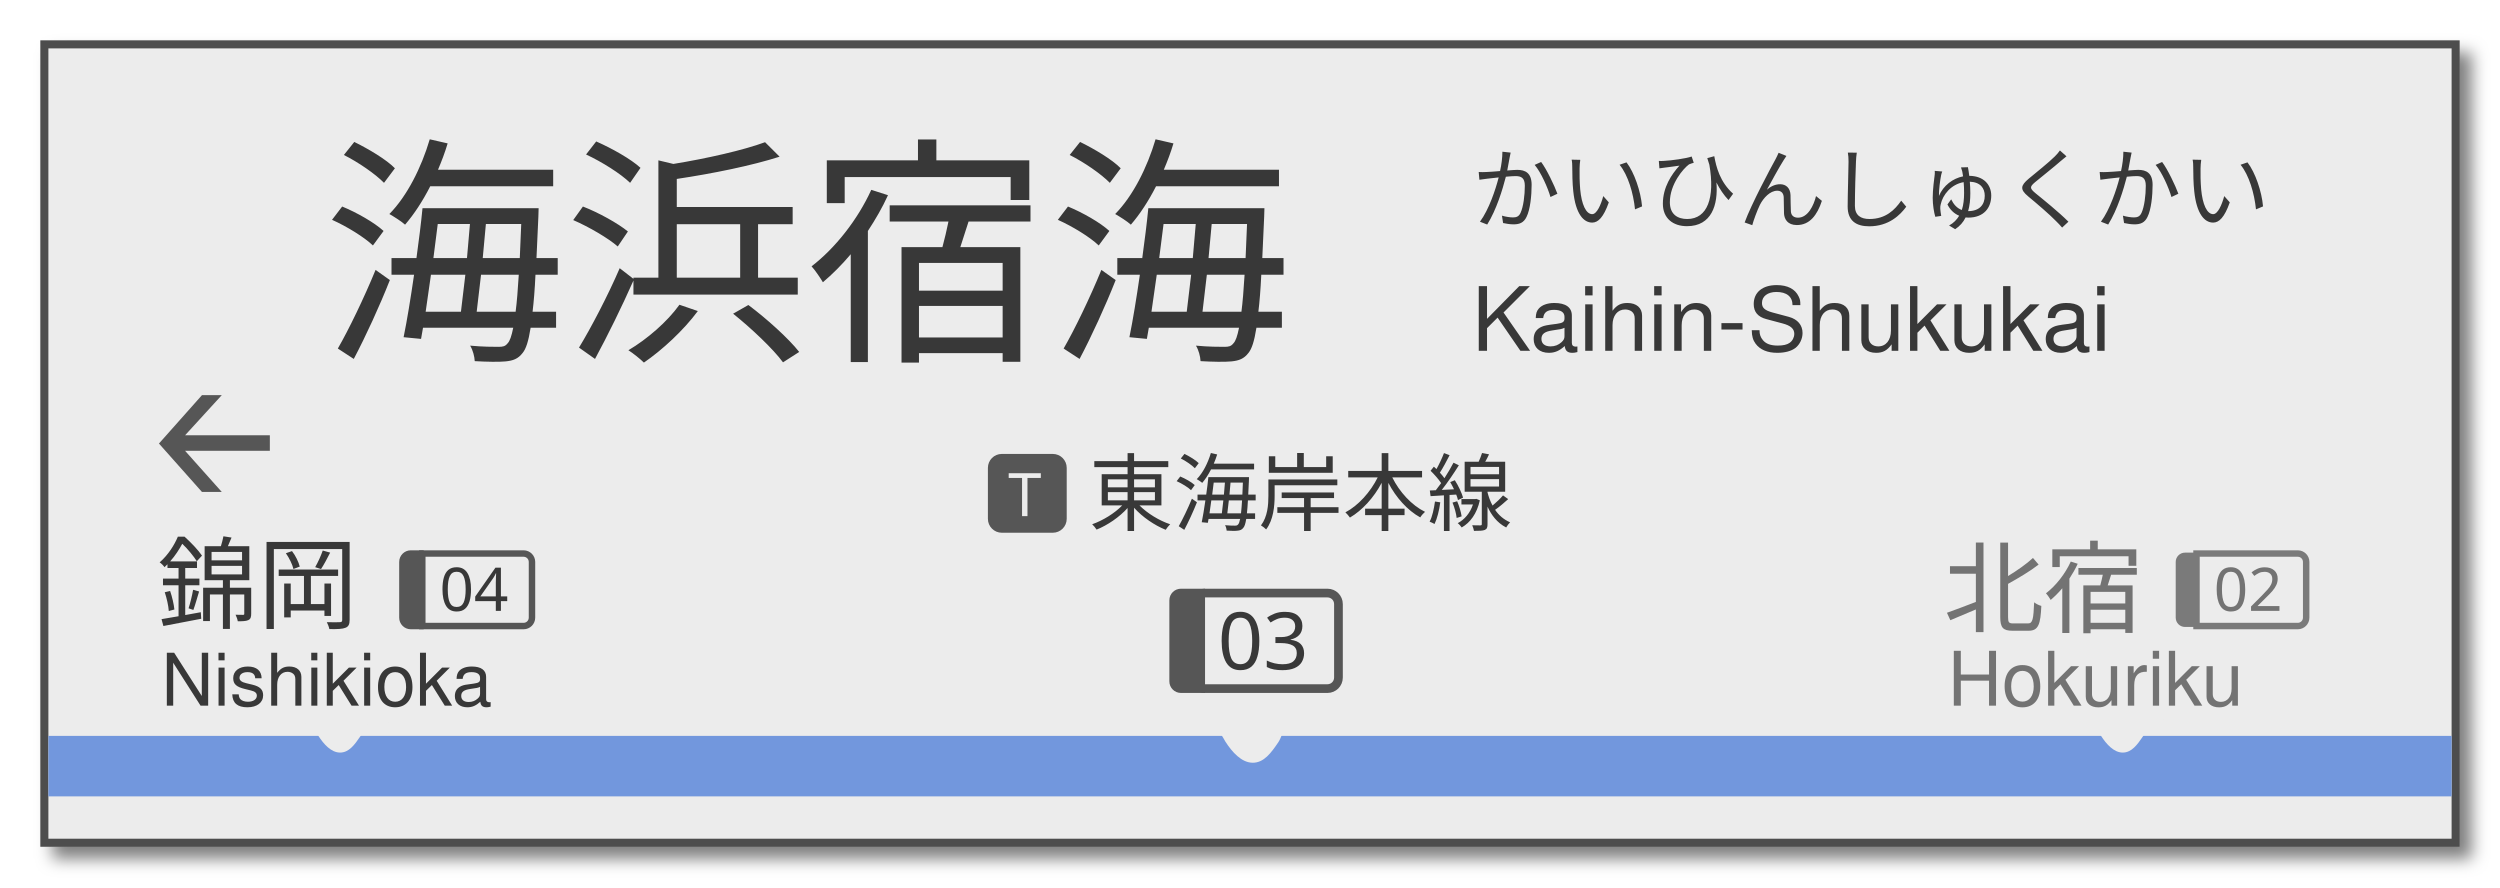
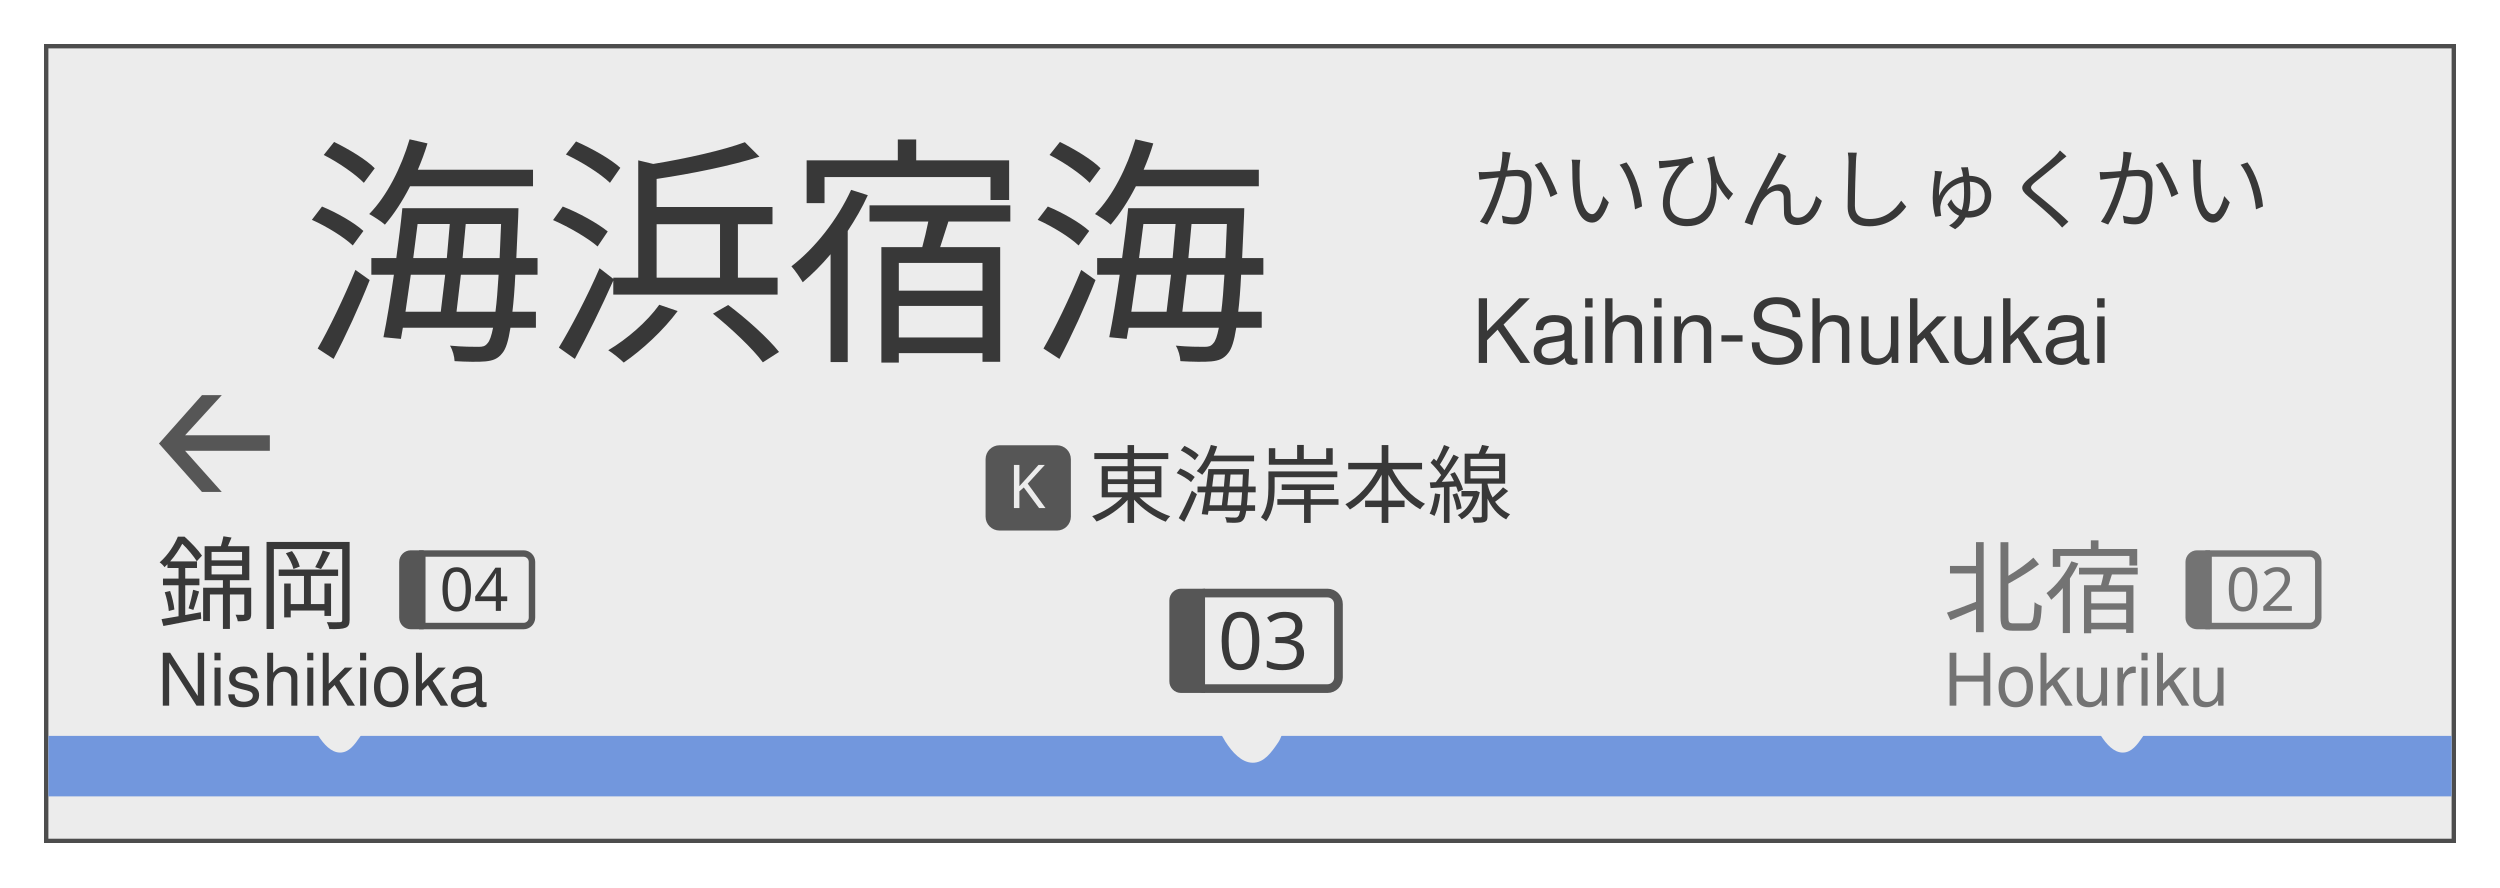
<svg xmlns="http://www.w3.org/2000/svg" width="620px" height="220px" viewBox="0 0 620 220" version="1.1">
  <defs>
-     <filter x="-2.2%" y="-6.8%" width="104.5%" height="113.5%" filterUnits="objectBoundingBox" id="filter-1">
-       <feOffset dx="3" dy="3" in="SourceAlpha" result="shadowOffsetOuter1" />
-       <feGaussianBlur stdDeviation="2" in="shadowOffsetOuter1" result="shadowBlurOuter1" />
-       <feColorMatrix values="0 0 0 0 0   0 0 0 0 0   0 0 0 0 0  0 0 0 0.5 0" type="matrix" in="shadowBlurOuter1" result="shadowMatrixOuter1" />
+     <filter x="0%" y="0%" width="100%" height="100%" filterUnits="objectBoundingBox" id="filter-1">
+       <feOffset dx="0" dy="0" in="SourceAlpha" result="shadowOffsetOuter1" />
+       <feGaussianBlur stdDeviation="0" in="shadowOffsetOuter1" result="shadowBlurOuter1" />
+       <feColorMatrix values="0 0 0 0 0   0 0 0 0 0   0 0 0 0 0  0 0 0 0 0" type="matrix" in="shadowBlurOuter1" result="shadowMatrixOuter1" />
      <feMerge>
        <feMergeNode in="shadowMatrixOuter1" />
        <feMergeNode in="SourceGraphic" />
      </feMerge>
    </filter>
  </defs>
-   <g id="页面-1" stroke="none" stroke-width="1" fill="none" fill-rule="evenodd">
+   <g id="页面-1" stroke="none" stroke-width="0" fill="none" fill-rule="evenodd">
    <g id="Output" filter="url(#filter-1)" transform="translate(10, 10)">
      <rect id="background" stroke="#4D4D4D" stroke-width="2" fill="#ECECEC" x="1" y="1" width="598" height="198" />
      <g id="Main" transform="translate(65, 15)" fill="#383838" font-weight="normal">
        <text id="staNameEnglish" font-family="Helvetica" font-size="22">
-           <tspan x="290" y="62">Kaihin-Shukukai</tspan>
+           <tspan x="290" y="65">Kaihin-Shukukai</tspan>
        </text>
        <text id="staNameKana" font-family=".PingFangSC-Regular, .PingFang SC" font-size="22">
          <tspan x="290" y="30">かいひんしゅくかい</tspan>
        </text>
        <text id="staNameChinese" font-family=".PingFangSC-Regular, .PingFang SC" font-size="60">
-           <tspan x="5" y="60">海浜宿海</tspan>
+           <tspan x="0" y="60">海浜宿海</tspan>
        </text>
      </g>
      <line x1="2" y1="180" x2="598" y2="180" id="line" stroke="#7297DD" stroke-width="15" />
      <g id="Right" transform="translate(472, 120)">
-         <text id="rightStaNameChinese" font-family="PingFangSC-Regular, PingFang SC" font-size="24.883" font-weight="normal" fill="#737373">
+         <text id="rightStaNameChinese" font-family="PingFangSC-Regular, PingFang SC" font-size="25" font-weight="normal" fill="#737373">
          <tspan x="0" y="25">北宿</tspan>
        </text>
-         <g id="rightIcon" transform="translate(57, 5)">
-           <path d="M5.508,2.052 L5.508,20.484 L2.88,20.484 C2.244,20.484 1.668,20.226 1.251,19.809 C0.834,19.392 0.576,18.816 0.576,18.18 L0.576,18.18 L0.576,4.356 C0.576,3.72 0.834,3.144 1.251,2.727 C1.668,2.31 2.244,2.052 2.88,2.052 L2.88,2.052 L5.508,2.052 Z" id="rec1" fill="#7A7A7A" stroke-width="1.152" />
-           <path d="M30.852,2.276 C31.426,2.276 31.946,2.509 32.323,2.885 C32.699,3.262 32.932,3.782 32.932,4.356 L32.932,4.356 L32.932,18.18 C32.932,18.754 32.699,19.274 32.323,19.651 C31.946,20.027 31.426,20.26 30.852,20.26 L30.852,20.26 L5.732,20.26 L5.732,2.276 Z" id="rec2" stroke="#7A7A7A" stroke-width="1.6" />
-           <text id="rightStaNumber" font-family="PingFangSC-Medium, PingFang SC" font-size="14.93" font-weight="400" fill="#737373">
+         <g id="rightIcon" transform="translate(60, 5)">
+           <path id="rightIconOuter" d="M5.508,2.052 L5.508,20.484 L2.88,20.484 C2.244,20.484 1.668,20.226 1.251,19.809 C0.834,19.392 0.576,18.816 0.576,18.18 L0.576,18.18 L0.576,4.356 C0.576,3.72 0.834,3.144 1.251,2.727 C1.668,2.31 2.244,2.052 2.88,2.052 L2.88,2.052 L5.508,2.052 Z" stroke="#737373" stroke-width="1.152" fill="#737373" />
+           <path id="rightIconInner" d="M30.852,2.276 C31.426,2.276 31.946,2.509 32.323,2.885 C32.699,3.262 32.932,3.782 32.932,4.356 L32.932,4.356 L32.932,18.18 C32.932,18.754 32.699,19.274 32.323,19.651 C31.946,20.027 31.426,20.26 30.852,20.26 L30.852,20.26 L5.732,20.26 L5.732,2.276 Z" stroke="#737373" stroke-width="1.6" />
+           <text id="rightStaNumber" font-family="PingFangSC-Medium, PingFang SC" font-size="15" font-weight="400" fill="#737373">
            <tspan x="10" y="16.5">02</tspan>
          </text>
        </g>
-         <path d="M44.44,56.638 C46.65,56.638 48.048,54.684 49.44,52.638 C50.148,51.598 50.007,50.752 51.243,49.753 C51.606,49.46 52.235,49.313 53.128,49.313 L56.576,49.313 C49.372,46.438 45.27,45 44.269,45 C43.304,45 39.214,46.438 32,49.313 L35.593,49.313 C36.029,49.326 36.443,49.43 36.834,49.622 C37.85,50.123 38.871,52.205 39.05,52.484 C40.379,54.546 42.231,56.638 44.44,56.638 Z" id="rightEpli" fill="#ECECEC" />
-         <text id="rightStaNameEnglish" font-family="Helvetica" font-size="18.662" font-weight="normal" fill="#737373">
-           <tspan x="1" y="45">Hokuriku</tspan>
+         <path id="rightEpli" transform="translate(0, 0)" d="M44.44,56.638 C46.65,56.638 48.048,54.684 49.44,52.638 C50.148,51.598 50.007,50.752 51.243,49.753 C51.606,49.46 52.235,49.313 53.128,49.313 L56.576,49.313 C49.372,46.438 45.27,45 44.269,45 C43.304,45 39.214,46.438 32,49.313 L35.593,49.313 C36.029,49.326 36.443,49.43 36.834,49.622 C37.85,50.123 38.871,52.205 39.05,52.484 C40.379,54.546 42.231,56.638 44.44,56.638 Z" fill="#ECECEC" />
+         <text id="rightStaNameEnglish" font-family="Helvetica" font-size="18" font-weight="normal" fill="#737373">
+           <tspan x="0" y="45">Hokuriku</tspan>
        </text>
      </g>
      <g id="Left" transform="translate(29, 120)">
        <g id="leftIcon" transform="translate(60, 5)">
-           <path d="M5.508,2.052 L5.508,20.484 L2.88,20.484 C2.244,20.484 1.668,20.226 1.251,19.809 C0.834,19.392 0.576,18.816 0.576,18.18 L0.576,18.18 L0.576,4.356 C0.576,3.72 0.834,3.144 1.251,2.727 C1.668,2.31 2.244,2.052 2.88,2.052 L2.88,2.052 L5.508,2.052 Z" id="rec1" stroke="#565656" stroke-width="1.152" fill="#565656" />
-           <path d="M30.852,2.276 C31.426,2.276 31.946,2.509 32.323,2.885 C32.699,3.262 32.932,3.782 32.932,4.356 L32.932,4.356 L32.932,18.18 C32.932,18.754 32.699,19.274 32.323,19.651 C31.946,20.027 31.426,20.26 30.852,20.26 L30.852,20.26 L5.732,20.26 L5.732,2.276 Z" id="rec2" stroke="#565656" stroke-width="1.6" />
+           <path id="leftIconOuter" d="M5.508,2.052 L5.508,20.484 L2.88,20.484 C2.244,20.484 1.668,20.226 1.251,19.809 C0.834,19.392 0.576,18.816 0.576,18.18 L0.576,18.18 L0.576,4.356 C0.576,3.72 0.834,3.144 1.251,2.727 C1.668,2.31 2.244,2.052 2.88,2.052 L2.88,2.052 L5.508,2.052 Z" stroke="#565656" stroke-width="1.152" fill="#565656" />
+           <path id="leftIconInner" d="M30.852,2.276 C31.426,2.276 31.946,2.509 32.323,2.885 C32.699,3.262 32.932,3.782 32.932,4.356 L32.932,4.356 L32.932,18.18 C32.932,18.754 32.699,19.274 32.323,19.651 C31.946,20.027 31.426,20.26 30.852,20.26 L30.852,20.26 L5.732,20.26 L5.732,2.276 Z" stroke="#565656" stroke-width="1.6" />
          <text id="leftStaNumber" font-family="PingFangSC-Medium, PingFang SC" font-size="14.93" font-weight="400" fill="#383838">
            <tspan x="10" y="16.5">04</tspan>
          </text>
        </g>
        <path d="M45.341,56.638 C47.55,56.638 48.948,54.684 50.341,52.638 C51.048,51.598 50.907,50.752 52.144,49.753 C52.507,49.46 53.135,49.313 54.028,49.313 L57.476,49.313 C50.273,46.438 46.17,45 45.169,45 C44.204,45 40.114,46.438 32.9,49.313 L36.493,49.313 C36.929,49.326 37.343,49.43 37.734,49.622 C38.751,50.123 39.771,52.205 39.951,52.484 C41.279,54.546 43.131,56.638 45.341,56.638 Z" id="leftEpli" fill="#ECECEC" />
        <text id="leftStaNameChinese" font-family=".PingFangSC-Regular, .PingFang SC" font-size="24.883" font-weight="normal" fill="#383838">
          <tspan x="0" y="24">錦岡</tspan>
-           <tspan x="50.413" y="24" font-family=".AppleSystemUIFont" />
+           <tspan x="50" y="24" font-family=".AppleSystemUIFont" />
        </text>
        <text id="leftStaNameEnglish" font-family="Helvetica" font-size="18" font-weight="normal" fill="#383838">
-           <tspan x="1" y="45">Nishikioka</tspan>
+           <tspan x="0" y="45">Nishikioka</tspan>
        </text>
      </g>
      <g id="Middle" transform="translate(235, 100)">
        <g id="middleIcon" transform="translate(45, 35)">
          <path d="M39.214,2.08 C39.966,2.08 40.646,2.385 41.139,2.877 C41.631,3.37 41.936,4.05 41.936,4.802 L41.936,4.802 L41.936,23.049 C41.936,23.801 41.631,24.481 41.139,24.974 C40.646,25.466 39.966,25.771 39.214,25.771 L39.214,25.771 L8.802,25.771 C8.05,25.771 7.37,25.466 6.877,24.974 C6.385,24.481 6.08,23.801 6.08,23.049 L6.08,23.049 L6.08,4.802 C6.08,4.05 6.385,3.37 6.877,2.877 C7.37,2.385 8.05,2.08 8.802,2.08 L8.802,2.08 Z" id="rec2" stroke="#565656" stroke-width="2.16" />
          <text id="middleStaNumber" font-family="PingFangSC-Medium, PingFang SC" font-size="19.707" font-weight="400" fill="#383838">
            <tspan x="12" y="21">03</tspan>
          </text>
          <path d="M7.77,2.08 L7.77,25.77 L2.874,25.77 C2.379,25.77 1.93,25.569 1.605,25.245 C1.281,24.92 1.08,24.471 1.08,23.976 L1.08,23.976 L1.08,3.874 C1.08,3.379 1.281,2.93 1.605,2.605 C1.93,2.281 2.379,2.08 2.874,2.08 L2.874,2.08 L7.77,2.08 Z" id="rec1" stroke="#565656" stroke-width="2.16" fill="#565656" />
        </g>
-         <g id="lineIcon" transform="translate(0, 2)">
-           <rect id="rec" stroke="#565656" stroke-width="1.15" fill="#565656" x="0.575" y="1.15" width="18.394" height="18.394" rx="2.874" />
-           <text id="lineAbbr" font-family="PingFangSC-Regular, PingFang SC" font-size="14.899" font-weight="normal" fill="#ECECEC">
-             <tspan x="5" y="16">T</tspan>
+         <g id="lineIcon" transform="translate(0,0)">
+           <rect id="abbrIcon" stroke="#565656" stroke-width="1.15" fill="#565656" x="0" y="1" width="20" height="20" rx="2.874" />
+           <text id="lineAbbr" font-family="PingFangSC-Regular, PingFang SC" font-size="15" font-weight="normal" fill="#ECECEC">
+             <tspan x="5" y="16">K</tspan>
          </text>
        </g>
        <path d="M65.692,79.159 C68.479,79.159 70.243,76.694 72,74.113 C72.892,72.802 72.714,71.734 74.274,70.474 C74.732,70.104 75.524,69.919 76.651,69.919 L81,69.919 C71.914,66.292 66.739,64.479 65.476,64.479 C64.259,64.479 59.1,66.292 50,69.919 L54.532,69.919 C55.082,69.936 55.604,70.066 56.098,70.309 C57.38,70.941 58.667,73.568 58.894,73.919 C60.569,76.52 62.906,79.159 65.692,79.159 Z" id="middleEpli" fill="#ECECEC" />
        <text id="lineName" font-family=".PingFangSC-Regular, .PingFang SC" font-size="21" font-weight="normal" fill="#383838">
-           <tspan x="25" y="20">東海岸本線</tspan>
+           <tspan x="25" y="18">東海岸本線</tspan>
        </text>
      </g>
      <polygon id="Toward" fill="#565656" points="40.084 88 44.998 88 35.902 97.947 56.922 97.947 56.922 101.806 35.902 101.806 44.998 112 40.084 112 29.42 100" />
    </g>
  </g>
</svg>
